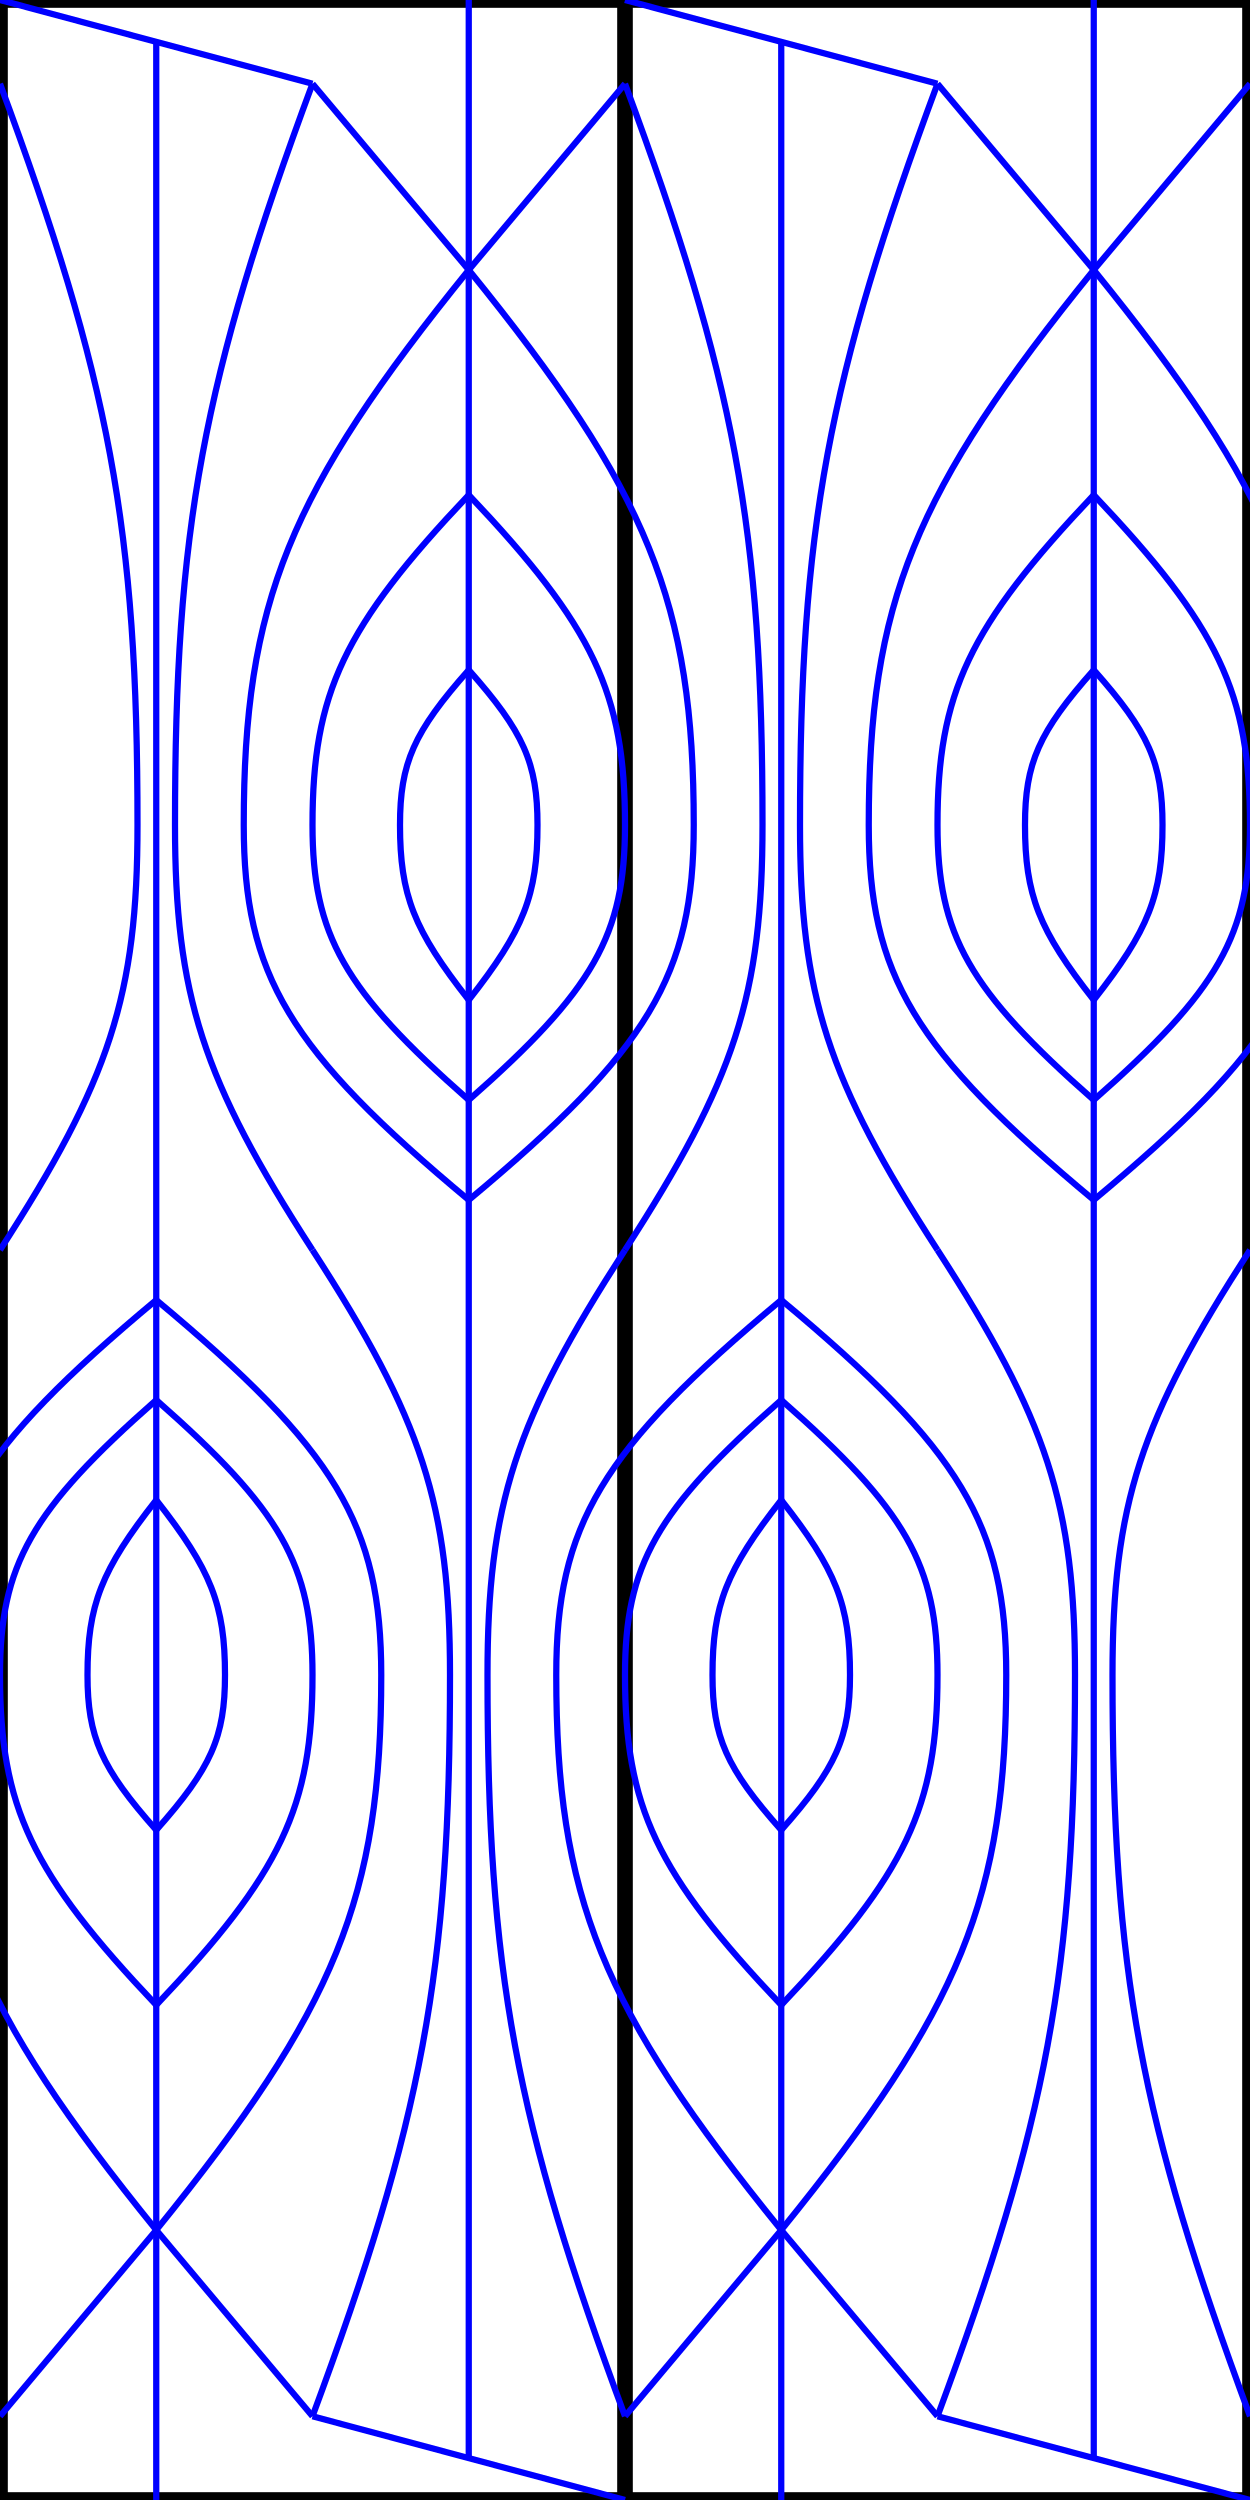
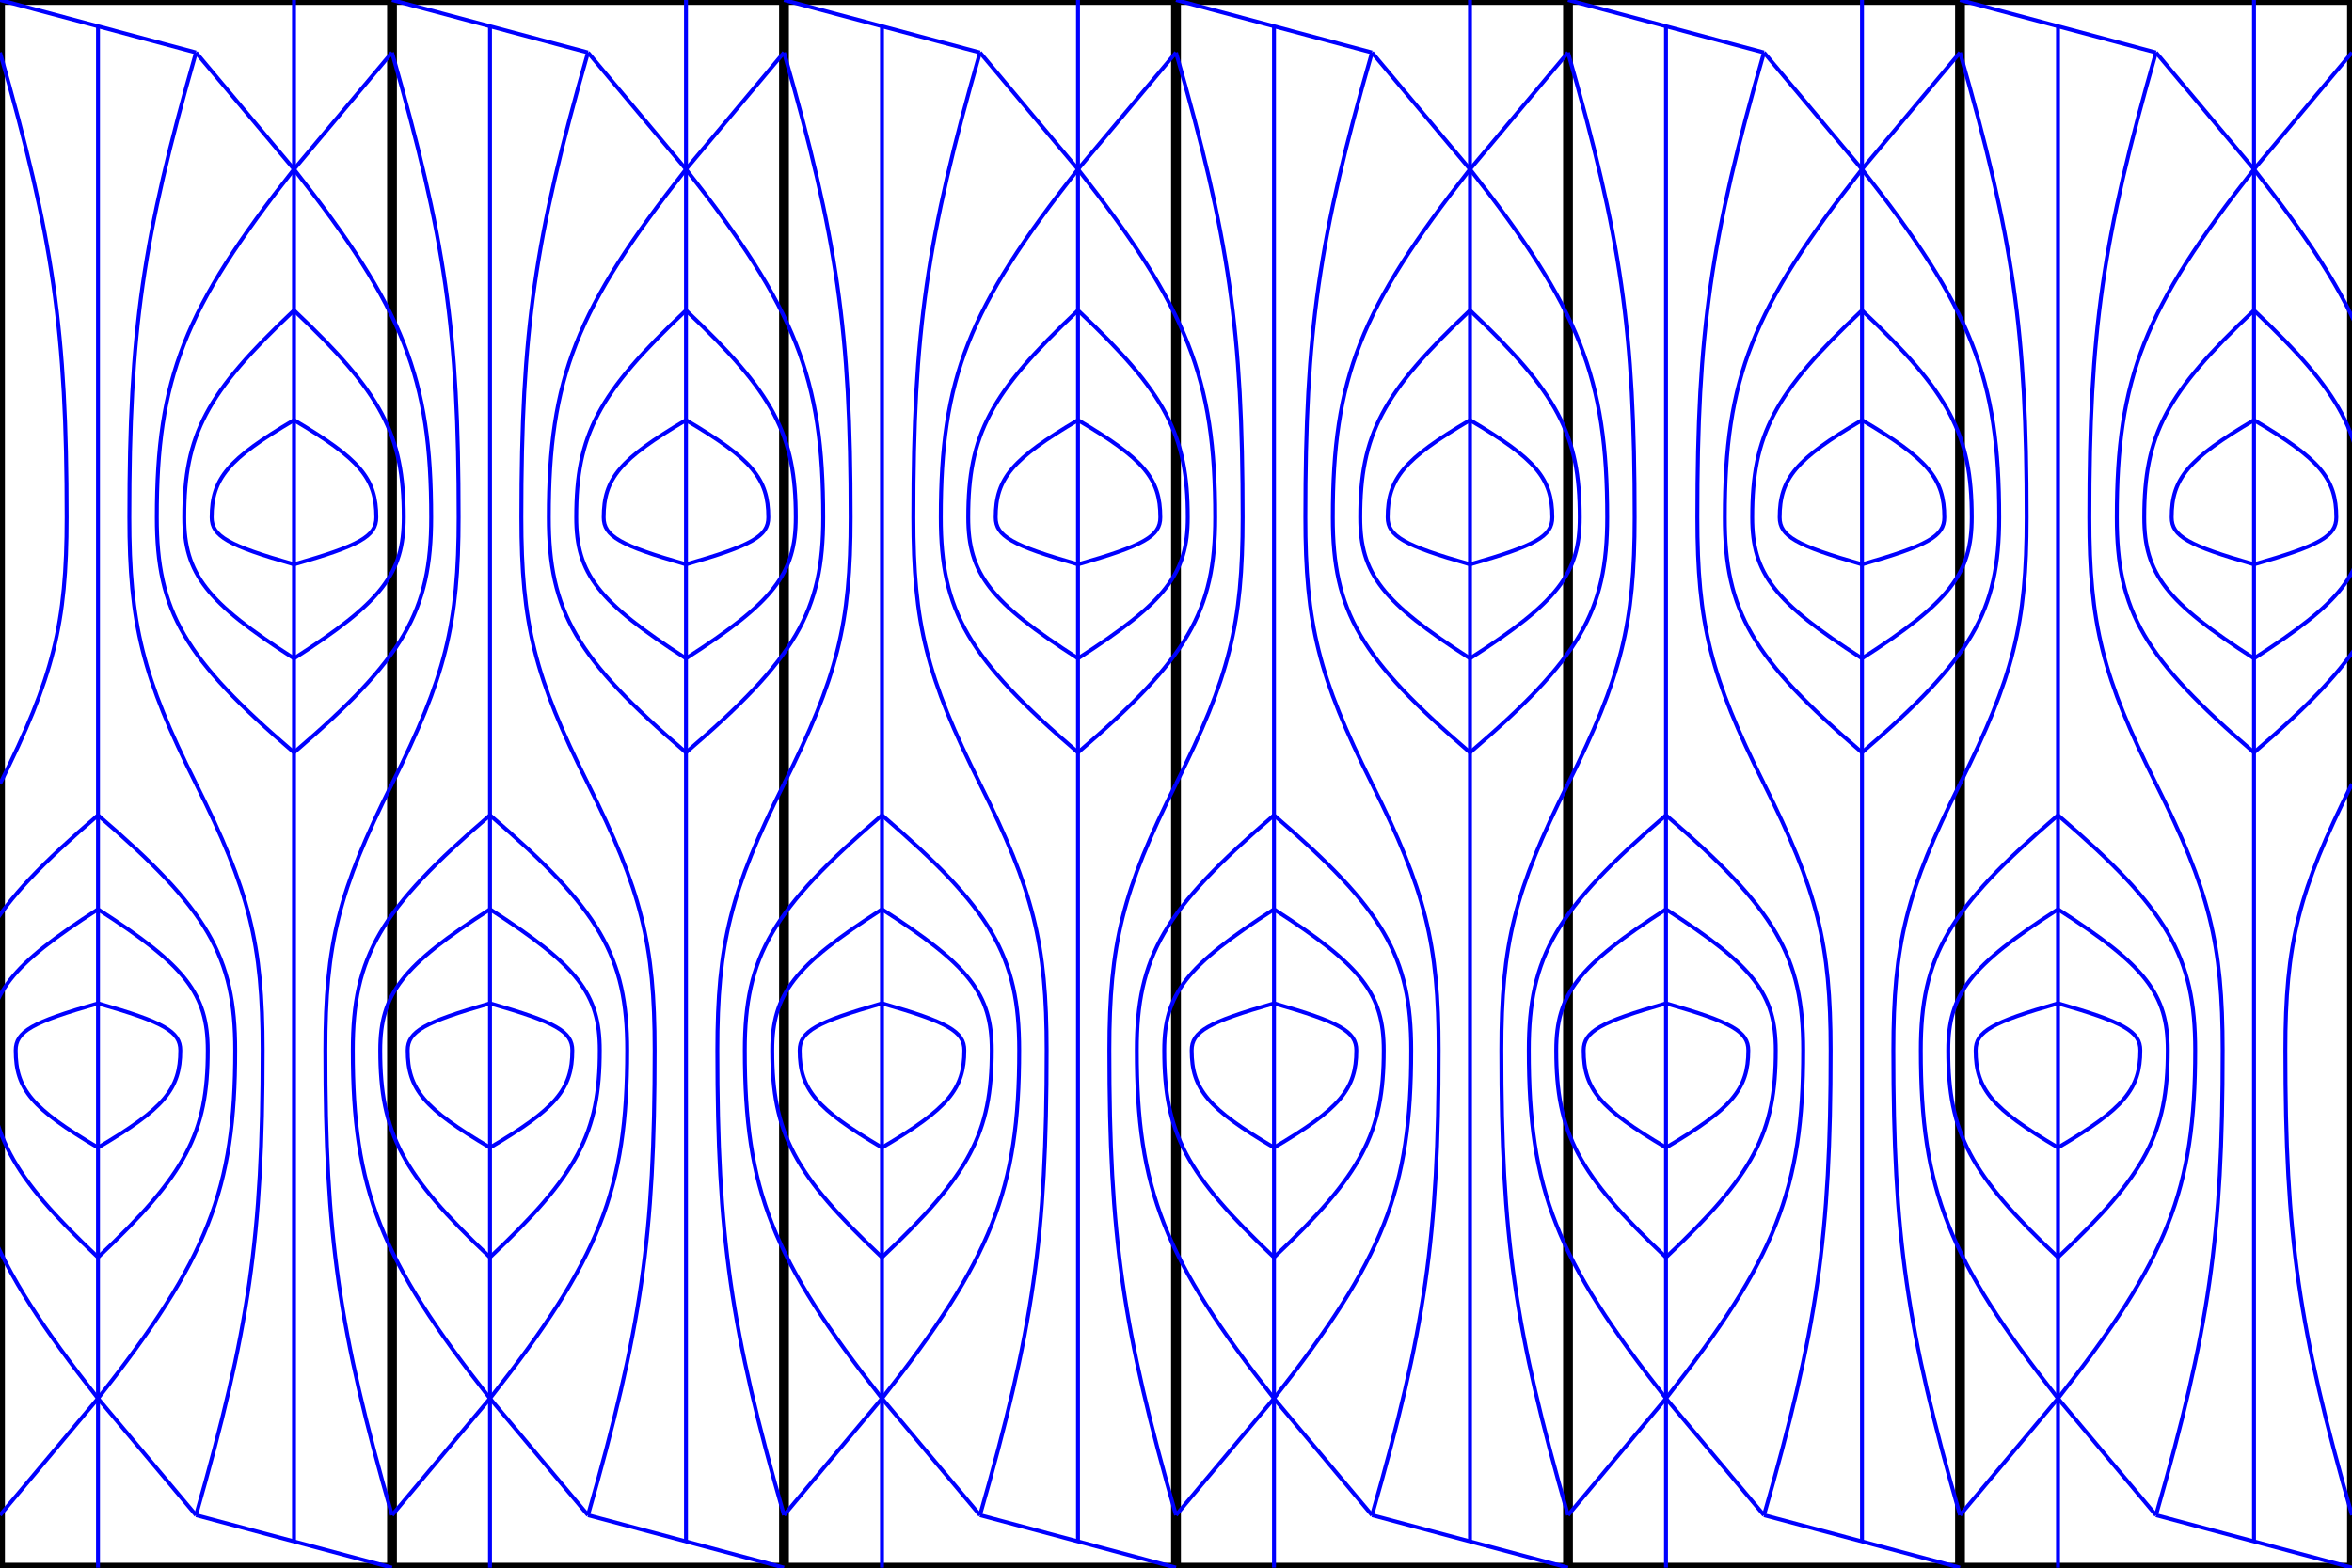
- <svg xmlns="http://www.w3.org/2000/svg" width="400" height="800">
+ <svg xmlns="http://www.w3.org/2000/svg" width="1200" height="800">
  <style>
.valley {stroke: #00f; stroke-width: 2px; fill:none}
.mountain {stroke: #f00; stroke-width: 2px; fill:none }
.cut {stroke: #000; stroke-width: 5px; fill:none } 
</style>
-   <rect class="cut" x="0" y="0" width="400" height="100%" />
+   <rect class="cut" x="0" y="0" width="1200" height="100%" />
  <line class="cut" x1="200" y1="0" x2="200" y2="100%" />
+   <line class="cut" x1="400" y1="0" x2="400" y2="100%" />
+   <line class="cut" x1="600" y1="0" x2="600" y2="100%" />
+   <line class="cut" x1="800" y1="0" x2="800" y2="100%" />
+   <line class="cut" x1="1000" y1="0" x2="1000" y2="100%" />
  <line class="valley" x1="0" y1="0" x2="100.0" y2="26.795" />
  <line class="valley" x1="150.0" y1="0.0" x2="150.0" y2="86.383" />
  <line class="valley" x1="100.0" y1="26.795" x2="150.0" y2="86.383" />
  <line class="valley" x1="200.0" y1="26.795" x2="150.0" y2="86.383" />
  <line class="valley" x1="50.0" y1="13.397" x2="50.0" y2="400.0" />
  <line class="valley" x1="150.0" y1="86.383" x2="150.0" y2="400.0" />
-   <path class="valley" d="M 100.0 26.795 C 64.8 121.677 56 169.118 56 264.0 C 56 318.4 64.8 345.6 100.0 400.0" />
-   <path class="valley" d="M 0.0 26.795 C 35.2 121.677 44 169.118 44 264.0 C 44 318.4 35.2 345.6 0.0 400.0" />
-   <path class="valley" d="M 150.0 86.383 C 92.4 157.43 78.0 192.953 78.0 264.0 C 78.0 312.0 92.4 336.0 150.0 384.0" />
-   <path class="valley" d="M 150.0 86.383 C 207.6 157.43 222.0 192.953 222.0 264.0 C 222.0 312.0 207.6 336.0 150.0 384.0" />
-   <path class="valley" d="M 150.0 158.383 C 110.0 200.63 100.0 221.753 100.0 264.0 C 100.0 299.2 110.0 316.8 150.0 352.0" />
-   <path class="valley" d="M 150.0 158.383 C 190.0 200.63 200.0 221.753 200.0 264.0 C 200.0 299.2 190.0 316.8 150.0 352.0" />
-   <path class="valley" d="M 150.0 214.383 C 132.4 234.23 128.0 244.153 128.0 264.0 C 128.0 286.4 132.4 297.6 150.0 320.0" />
-   <path class="valley" d="M 150.0 214.383 C 167.6 234.23 172.0 244.153 172.0 264.0 C 172.0 286.4 167.6 297.6 150.0 320.0" />
+   <path class="valley" d="M 100.0 26.795 C 72.8 121.677 66.0 169.118 66.0 264.0 C 66.0 318.4 72.8 345.6 100.0 400.0" />
+   <path class="valley" d="M 0.0 26.795 C 27.2 121.677 34.0 169.118 34.0 264.0 C 34.0 318.4 27.2 345.6 0.0 400.0" />
+   <path class="valley" d="M 150.0 86.383 C 94.0 157.43 80.0 192.953 80.0 264.0 C 80.0 312.0 94.0 336.0 150.0 384.0" />
+   <path class="valley" d="M 150.0 86.383 C 206.0 157.43 220.0 192.953 220.0 264.0 C 220.0 312.0 206.0 336.0 150.0 384.0" />
+   <path class="valley" d="M 150.0 158.383 C 105.2 200.63 94.0 221.753 94.0 264.0 C 94.0 292.8 105.2 307.2 150.0 336.0" />
+   <path class="valley" d="M 150.0 158.383 C 194.8 200.63 206.0 221.753 206.0 264.0 C 206.0 292.8 194.8 307.2 150.0 336.0" />
+   <path class="valley" d="M 150.0 214.383 C 116.4 234.23 108.0 244.153 108.0 264.0 C 108.0 273.6 116.4 278.4 150.0 288.0" />
+   <path class="valley" d="M 150.0 214.383 C 183.6 234.23 192.0 244.153 192.0 264.0 C 192.0 273.6 183.6 278.4 150.0 288.0" />
  <line class="valley" x1="200.0" y1="800.0" x2="100.0" y2="773.205" />
  <line class="valley" x1="50.0" y1="800.0" x2="50.0" y2="713.617" />
  <line class="valley" x1="100.0" y1="773.205" x2="50.0" y2="713.617" />
  <line class="valley" x1="0.0" y1="773.205" x2="50.0" y2="713.617" />
  <line class="valley" x1="150.0" y1="786.603" x2="150" y2="400.0" />
  <line class="valley" x1="50.0" y1="713.617" x2="50" y2="400.0" />
-   <path class="valley" d="M 100.0 773.205 C 135.2 678.323 144 630.882 144 536.0 C 144 481.6 135.2 454.4 100 400.0" />
-   <path class="valley" d="M 200.0 773.205 C 164.8 678.323 156.0 630.882 156 536.0 C 156 481.6 164.8 454.4 200 400.0" />
-   <path class="valley" d="M 50.0 713.617 C 107.6 642.57 122 607.047 122 536.0 C 122 488.0 107.6 464.0 50 416.0" />
-   <path class="valley" d="M 50.0 713.617 C -7.6 642.57 -22 607.047 -22 536.0 C -22 488.0 -7.6 464.0 50 416.0" />
-   <path class="valley" d="M 50 641.617 C 90 599.37 100 578.247 100 536.0 C 100 500.8 90 483.2 50 448.0" />
-   <path class="valley" d="M 50 641.617 C 10 599.37 -2.842170943040401e-14 578.247 -2.842170943040401e-14 536.0 C -4.263256414560601e-14 500.8 10 483.2 50 448.0" />
-   <path class="valley" d="M 50 585.617 C 67.6 565.77 72 555.847 72 536.0 C 72 513.6 67.6 502.4 50 480.0" />
-   <path class="valley" d="M 50 585.617 C 32.4 565.77 28 555.847 28 536.0 C 28 513.6 32.4 502.4 50 480.0" />
+   <path class="valley" d="M 100.0 773.205 C 127.2 678.323 134.0 630.882 134 536.0 C 134 481.6 127.2 454.4 100 400.0" />
+   <path class="valley" d="M 200.0 773.205 C 172.8 678.323 166.0 630.882 166 536.0 C 166 481.6 172.8 454.4 200 400.0" />
+   <path class="valley" d="M 50.0 713.617 C 106 642.57 120 607.047 120 536.0 C 120 488.0 106 464.0 50 416.0" />
+   <path class="valley" d="M 50.0 713.617 C -6 642.57 -20 607.047 -20 536.0 C -20 488.0 -6 464.0 50 416.0" />
+   <path class="valley" d="M 50 641.617 C 94.8 599.37 106 578.247 106 536.0 C 106 507.2 94.8 492.8 50 464.0" />
+   <path class="valley" d="M 50 641.617 C 5.2 599.37 -6 578.247 -6 536.0 C -6 507.2 5.2 492.8 50 464.0" />
+   <path class="valley" d="M 50 585.617 C 83.6 565.77 92 555.847 92 536.0 C 92 526.4 83.6 521.6 50 512.0" />
+   <path class="valley" d="M 50 585.617 C 16.4 565.77 8 555.847 8 536.0 C 8 526.4 16.4 521.6 50 512.0" />
  <line class="valley" x1="200" y1="0" x2="300.0" y2="26.795" />
  <line class="valley" x1="350.0" y1="0.0" x2="350.0" y2="86.383" />
  <line class="valley" x1="300.0" y1="26.795" x2="350.0" y2="86.383" />
  <line class="valley" x1="400.0" y1="26.795" x2="350.0" y2="86.383" />
  <line class="valley" x1="250.0" y1="13.397" x2="250.0" y2="400.0" />
  <line class="valley" x1="350.0" y1="86.383" x2="350.0" y2="400.0" />
-   <path class="valley" d="M 300.0 26.795 C 264.8 121.677 256.0 169.118 256.0 264.0 C 256.0 318.4 264.8 345.6 300.0 400.0" />
-   <path class="valley" d="M 200.0 26.795 C 235.2 121.677 244.0 169.118 244.0 264.0 C 244.0 318.4 235.2 345.6 200.0 400.0" />
-   <path class="valley" d="M 350.0 86.383 C 292.4 157.43 278.0 192.953 278.0 264.0 C 278.0 312.0 292.4 336.0 350.0 384.0" />
-   <path class="valley" d="M 350.0 86.383 C 407.6 157.43 422.0 192.953 422.0 264.0 C 422.0 312.0 407.6 336.0 350.0 384.0" />
-   <path class="valley" d="M 350.0 158.383 C 310.0 200.63 300.0 221.753 300.0 264.0 C 300.0 299.2 310.0 316.8 350.0 352.0" />
-   <path class="valley" d="M 350.0 158.383 C 390.0 200.63 400.0 221.753 400.0 264.0 C 400.0 299.2 390.0 316.8 350.0 352.0" />
-   <path class="valley" d="M 350.0 214.383 C 332.4 234.23 328.0 244.153 328.0 264.0 C 328.0 286.4 332.4 297.6 350.0 320.0" />
-   <path class="valley" d="M 350.0 214.383 C 367.6 234.23 372.0 244.153 372.0 264.0 C 372.0 286.4 367.6 297.6 350.0 320.0" />
+   <path class="valley" d="M 300.0 26.795 C 272.8 121.677 266.0 169.118 266.0 264.0 C 266.0 318.4 272.8 345.6 300.0 400.0" />
+   <path class="valley" d="M 200.0 26.795 C 227.2 121.677 234.0 169.118 234.0 264.0 C 234.0 318.4 227.2 345.6 200.0 400.0" />
+   <path class="valley" d="M 350.0 86.383 C 294.0 157.43 280.0 192.953 280.0 264.0 C 280.0 312.0 294.0 336.0 350.0 384.0" />
+   <path class="valley" d="M 350.0 86.383 C 406.0 157.43 420.0 192.953 420.0 264.0 C 420.0 312.0 406.0 336.0 350.0 384.0" />
+   <path class="valley" d="M 350.0 158.383 C 305.2 200.63 294.0 221.753 294.0 264.0 C 294.0 292.8 305.2 307.2 350.0 336.0" />
+   <path class="valley" d="M 350.0 158.383 C 394.8 200.63 406.0 221.753 406.0 264.0 C 406.0 292.8 394.8 307.2 350.0 336.0" />
+   <path class="valley" d="M 350.0 214.383 C 316.4 234.23 308.0 244.153 308.0 264.0 C 308.0 273.6 316.4 278.4 350.0 288.0" />
+   <path class="valley" d="M 350.0 214.383 C 383.6 234.23 392.0 244.153 392.0 264.0 C 392.0 273.6 383.6 278.4 350.0 288.0" />
  <line class="valley" x1="400.0" y1="800.0" x2="300.0" y2="773.205" />
  <line class="valley" x1="250.0" y1="800.0" x2="250.0" y2="713.617" />
  <line class="valley" x1="300.0" y1="773.205" x2="250.0" y2="713.617" />
  <line class="valley" x1="200.0" y1="773.205" x2="250.0" y2="713.617" />
  <line class="valley" x1="350.0" y1="786.603" x2="350" y2="400.0" />
  <line class="valley" x1="250.0" y1="713.617" x2="250" y2="400.0" />
-   <path class="valley" d="M 300.0 773.205 C 335.2 678.323 344.0 630.882 344 536.0 C 344 481.6 335.2 454.4 300 400.0" />
-   <path class="valley" d="M 400.0 773.205 C 364.8 678.323 356.0 630.882 356.0 536.0 C 356.0 481.6 364.8 454.4 400 400.0" />
-   <path class="valley" d="M 250.0 713.617 C 307.6 642.57 322.0 607.047 322.0 536.0 C 322 488.0 307.6 464.0 250 416.0" />
-   <path class="valley" d="M 250.0 713.617 C 192.4 642.57 178 607.047 178 536.0 C 178 488.0 192.4 464.0 250 416.0" />
-   <path class="valley" d="M 250 641.617 C 290.0 599.37 300.0 578.247 300.0 536.0 C 300 500.8 290 483.2 250 448.0" />
-   <path class="valley" d="M 250 641.617 C 210 599.37 200 578.247 200 536.0 C 200 500.8 210 483.2 250 448.0" />
-   <path class="valley" d="M 250 585.617 C 267.6 565.77 272.0 555.847 272.0 536.0 C 272.0 513.6 267.6 502.4 250 480.0" />
-   <path class="valley" d="M 250 585.617 C 232.4 565.77 228 555.847 228 536.0 C 228 513.6 232.4 502.4 250 480.0" />
+   <path class="valley" d="M 300.0 773.205 C 327.2 678.323 334.0 630.882 334.0 536.0 C 334 481.6 327.2 454.4 300 400.0" />
+   <path class="valley" d="M 400.0 773.205 C 372.8 678.323 366.0 630.882 366.0 536.0 C 366 481.6 372.8 454.4 400 400.0" />
+   <path class="valley" d="M 250.0 713.617 C 306.0 642.57 320.0 607.047 320.0 536.0 C 320 488.0 306 464.0 250 416.0" />
+   <path class="valley" d="M 250.0 713.617 C 194.0 642.57 180 607.047 180 536.0 C 180 488.0 194 464.0 250 416.0" />
+   <path class="valley" d="M 250 641.617 C 294.8 599.37 306.0 578.247 306.0 536.0 C 306 507.2 294.8 492.8 250 464.0" />
+   <path class="valley" d="M 250 641.617 C 205.2 599.37 194 578.247 194 536.0 C 194 507.2 205.2 492.8 250 464.0" />
+   <path class="valley" d="M 250 585.617 C 283.6 565.77 292.0 555.847 292.0 536.0 C 292.0 526.4 283.6 521.6 250 512.0" />
+   <path class="valley" d="M 250 585.617 C 216.4 565.77 208 555.847 208 536.0 C 208 526.4 216.4 521.6 250 512.0" />
+   <line class="valley" x1="400" y1="0" x2="500.0" y2="26.795" />
+   <line class="valley" x1="550.0" y1="0.0" x2="550.0" y2="86.383" />
+   <line class="valley" x1="500.0" y1="26.795" x2="550.0" y2="86.383" />
+   <line class="valley" x1="600.0" y1="26.795" x2="550.0" y2="86.383" />
+   <line class="valley" x1="450.0" y1="13.397" x2="450.0" y2="400.0" />
+   <line class="valley" x1="550.0" y1="86.383" x2="550.0" y2="400.0" />
+   <path class="valley" d="M 500.0 26.795 C 472.8 121.677 466.0 169.118 466.0 264.0 C 466.0 318.4 472.8 345.6 500.0 400.0" />
+   <path class="valley" d="M 400.0 26.795 C 427.2 121.677 434.0 169.118 434.0 264.0 C 434.0 318.4 427.2 345.6 400.0 400.0" />
+   <path class="valley" d="M 550.0 86.383 C 494.0 157.43 480.0 192.953 480.0 264.0 C 480.0 312.0 494.0 336.0 550.0 384.0" />
+   <path class="valley" d="M 550.0 86.383 C 606.0 157.43 620.0 192.953 620.0 264.0 C 620.0 312.0 606.0 336.0 550.0 384.0" />
+   <path class="valley" d="M 550.0 158.383 C 505.2 200.63 494.0 221.753 494.0 264.0 C 494.0 292.8 505.2 307.2 550.0 336.0" />
+   <path class="valley" d="M 550.0 158.383 C 594.8 200.63 606.0 221.753 606.0 264.0 C 606.0 292.8 594.8 307.2 550.0 336.0" />
+   <path class="valley" d="M 550.0 214.383 C 516.4 234.23 508.0 244.153 508.0 264.0 C 508.0 273.6 516.4 278.4 550.0 288.0" />
+   <path class="valley" d="M 550.0 214.383 C 583.6 234.23 592.0 244.153 592.0 264.0 C 592.0 273.6 583.6 278.4 550.0 288.0" />
+   <line class="valley" x1="600.0" y1="800.0" x2="500.0" y2="773.205" />
+   <line class="valley" x1="450.0" y1="800.0" x2="450.0" y2="713.617" />
+   <line class="valley" x1="500.0" y1="773.205" x2="450.0" y2="713.617" />
+   <line class="valley" x1="400.0" y1="773.205" x2="450.0" y2="713.617" />
+   <line class="valley" x1="550.0" y1="786.603" x2="550.0" y2="400.0" />
+   <line class="valley" x1="450.0" y1="713.617" x2="450" y2="400.0" />
+   <path class="valley" d="M 500.0 773.205 C 527.2 678.323 534.0 630.882 534.0 536.0 C 534.0 481.6 527.2 454.4 500 400.0" />
+   <path class="valley" d="M 600.0 773.205 C 572.8 678.323 566.0 630.882 566.0 536.0 C 566.0 481.6 572.8 454.4 600.0 400.0" />
+   <path class="valley" d="M 450.0 713.617 C 506.0 642.57 520.0 607.047 520.0 536.0 C 520.0 488.0 506 464.0 450 416.0" />
+   <path class="valley" d="M 450.0 713.617 C 394.0 642.57 380.0 607.047 380.0 536.0 C 380 488.0 394 464.0 450 416.0" />
+   <path class="valley" d="M 450.0 641.617 C 494.8 599.37 506.0 578.247 506.0 536.0 C 506 507.2 494.8 492.8 450.0 464.0" />
+   <path class="valley" d="M 450.0 641.617 C 405.2 599.37 394.0 578.247 394.0 536.0 C 394 507.2 405.2 492.8 450.0 464.0" />
+   <path class="valley" d="M 450.0 585.617 C 483.6 565.77 492.0 555.847 492.0 536.0 C 492.0 526.4 483.6 521.6 450.0 512.0" />
+   <path class="valley" d="M 450.0 585.617 C 416.4 565.77 408.0 555.847 408.0 536.0 C 408.0 526.4 416.4 521.6 450.0 512.0" />
+   <line class="valley" x1="600" y1="0" x2="700.0" y2="26.795" />
+   <line class="valley" x1="750.0" y1="0.0" x2="750.0" y2="86.383" />
+   <line class="valley" x1="700.0" y1="26.795" x2="750.0" y2="86.383" />
+   <line class="valley" x1="800.0" y1="26.795" x2="750.0" y2="86.383" />
+   <line class="valley" x1="650.0" y1="13.397" x2="650.0" y2="400.0" />
+   <line class="valley" x1="750.0" y1="86.383" x2="750.0" y2="400.0" />
+   <path class="valley" d="M 700.0 26.795 C 672.8 121.677 666.0 169.118 666.0 264.0 C 666.0 318.4 672.8 345.6 700.0 400.0" />
+   <path class="valley" d="M 600.0 26.795 C 627.2 121.677 634.0 169.118 634.0 264.0 C 634.0 318.4 627.2 345.6 600.0 400.0" />
+   <path class="valley" d="M 750.0 86.383 C 694.0 157.43 680.0 192.953 680.0 264.0 C 680.0 312.0 694.0 336.0 750.0 384.0" />
+   <path class="valley" d="M 750.0 86.383 C 806.0 157.43 820.0 192.953 820.0 264.0 C 820.0 312.0 806.0 336.0 750.0 384.0" />
+   <path class="valley" d="M 750.0 158.383 C 705.2 200.63 694.0 221.753 694.0 264.0 C 694.0 292.8 705.2 307.2 750.0 336.0" />
+   <path class="valley" d="M 750.0 158.383 C 794.8 200.63 806.0 221.753 806.0 264.0 C 806.0 292.8 794.8 307.2 750.0 336.0" />
+   <path class="valley" d="M 750.0 214.383 C 716.4 234.23 708.0 244.153 708.0 264.0 C 708.0 273.6 716.4 278.4 750.0 288.0" />
+   <path class="valley" d="M 750.0 214.383 C 783.6 234.23 792.0 244.153 792.0 264.0 C 792.0 273.6 783.6 278.4 750.0 288.0" />
+   <line class="valley" x1="800.0" y1="800.0" x2="700.0" y2="773.205" />
+   <line class="valley" x1="650.0" y1="800.0" x2="650.0" y2="713.617" />
+   <line class="valley" x1="700.0" y1="773.205" x2="650.0" y2="713.617" />
+   <line class="valley" x1="600.0" y1="773.205" x2="650.0" y2="713.617" />
+   <line class="valley" x1="750.0" y1="786.603" x2="750.0" y2="400.0" />
+   <line class="valley" x1="650.0" y1="713.617" x2="650.0" y2="400.0" />
+   <path class="valley" d="M 700.0 773.205 C 727.2 678.323 734.0 630.882 734.0 536.0 C 734.0 481.6 727.2 454.4 700.0 400.0" />
+   <path class="valley" d="M 800.0 773.205 C 772.8 678.323 766.0 630.882 766.0 536.0 C 766.0 481.6 772.8 454.4 800.0 400.0" />
+   <path class="valley" d="M 650.0 713.617 C 706.0 642.57 720.0 607.047 720.0 536.0 C 720.0 488.0 706.0 464.0 650.0 416.0" />
+   <path class="valley" d="M 650.0 713.617 C 594.0 642.57 580.0 607.047 580.0 536.0 C 580.0 488.0 594.0 464.0 650.0 416.0" />
+   <path class="valley" d="M 650.0 641.617 C 694.8 599.37 706.0 578.247 706.0 536.0 C 706.0 507.2 694.8 492.8 650.0 464.0" />
+   <path class="valley" d="M 650.0 641.617 C 605.2 599.37 594.0 578.247 594.0 536.0 C 594.0 507.2 605.2 492.8 650.0 464.0" />
+   <path class="valley" d="M 650.0 585.617 C 683.6 565.77 692.0 555.847 692.0 536.0 C 692.0 526.4 683.6 521.6 650.0 512.0" />
+   <path class="valley" d="M 650.0 585.617 C 616.4 565.77 608.0 555.847 608.0 536.0 C 608.0 526.4 616.4 521.6 650.0 512.0" />
+   <line class="valley" x1="800" y1="0" x2="900.0" y2="26.795" />
+   <line class="valley" x1="950.0" y1="0.0" x2="950.0" y2="86.383" />
+   <line class="valley" x1="900.0" y1="26.795" x2="950.0" y2="86.383" />
+   <line class="valley" x1="1000.0" y1="26.795" x2="950.0" y2="86.383" />
+   <line class="valley" x1="850.0" y1="13.397" x2="850.0" y2="400.0" />
+   <line class="valley" x1="950.0" y1="86.383" x2="950.0" y2="400.0" />
+   <path class="valley" d="M 900.0 26.795 C 872.8 121.677 866.0 169.118 866.0 264.0 C 866.0 318.4 872.8 345.6 900.0 400.0" />
+   <path class="valley" d="M 800.0 26.795 C 827.2 121.677 834.0 169.118 834.0 264.0 C 834.0 318.4 827.2 345.6 800.0 400.0" />
+   <path class="valley" d="M 950.0 86.383 C 894.0 157.43 880.0 192.953 880.0 264.0 C 880.0 312.0 894.0 336.0 950.0 384.0" />
+   <path class="valley" d="M 950.0 86.383 C 1006.0 157.43 1020.0 192.953 1020.0 264.0 C 1020.0 312.0 1006.0 336.0 950.0 384.0" />
+   <path class="valley" d="M 950.0 158.383 C 905.2 200.63 894.0 221.753 894.0 264.0 C 894.0 292.8 905.2 307.2 950.0 336.0" />
+   <path class="valley" d="M 950.0 158.383 C 994.8 200.63 1006.0 221.753 1006.0 264.0 C 1006.0 292.8 994.8 307.2 950.0 336.0" />
+   <path class="valley" d="M 950.0 214.383 C 916.4 234.23 908.0 244.153 908.0 264.0 C 908.0 273.6 916.4 278.4 950.0 288.0" />
+   <path class="valley" d="M 950.0 214.383 C 983.6 234.23 992.0 244.153 992.0 264.0 C 992.0 273.6 983.6 278.4 950.0 288.0" />
+   <line class="valley" x1="1000.0" y1="800.0" x2="900.0" y2="773.205" />
+   <line class="valley" x1="850.0" y1="800.0" x2="850.0" y2="713.617" />
+   <line class="valley" x1="900.0" y1="773.205" x2="850.0" y2="713.617" />
+   <line class="valley" x1="800.0" y1="773.205" x2="850.0" y2="713.617" />
+   <line class="valley" x1="950.0" y1="786.603" x2="950.0" y2="400.0" />
+   <line class="valley" x1="850.0" y1="713.617" x2="850.0" y2="400.0" />
+   <path class="valley" d="M 900.0 773.205 C 927.2 678.323 934.0 630.882 934.0 536.0 C 934.0 481.6 927.2 454.4 900.0 400.0" />
+   <path class="valley" d="M 1000.0 773.205 C 972.8 678.323 966.0 630.882 966.0 536.0 C 966.0 481.6 972.8 454.4 1000.0 400.0" />
+   <path class="valley" d="M 850.0 713.617 C 906.0 642.57 920.0 607.047 920.0 536.0 C 920.0 488.0 906.0 464.0 850.0 416.0" />
+   <path class="valley" d="M 850.0 713.617 C 794.0 642.57 780.0 607.047 780.0 536.0 C 780.0 488.0 794.0 464.0 850.0 416.0" />
+   <path class="valley" d="M 850.0 641.617 C 894.8 599.37 906.0 578.247 906.0 536.0 C 906.0 507.2 894.8 492.8 850.0 464.0" />
+   <path class="valley" d="M 850.0 641.617 C 805.2 599.37 794.0 578.247 794.0 536.0 C 794.0 507.2 805.2 492.8 850.0 464.0" />
+   <path class="valley" d="M 850.0 585.617 C 883.6 565.77 892.0 555.847 892.0 536.0 C 892.0 526.4 883.6 521.6 850.0 512.0" />
+   <path class="valley" d="M 850.0 585.617 C 816.4 565.77 808.0 555.847 808.0 536.0 C 808.0 526.4 816.4 521.6 850.0 512.0" />
+   <line class="valley" x1="1000" y1="0" x2="1100.0" y2="26.795" />
+   <line class="valley" x1="1150.0" y1="0.0" x2="1150.0" y2="86.383" />
+   <line class="valley" x1="1100.0" y1="26.795" x2="1150.0" y2="86.383" />
+   <line class="valley" x1="1200.0" y1="26.795" x2="1150.0" y2="86.383" />
+   <line class="valley" x1="1050.0" y1="13.397" x2="1050.0" y2="400.0" />
+   <line class="valley" x1="1150.0" y1="86.383" x2="1150.0" y2="400.0" />
+   <path class="valley" d="M 1100.0 26.795 C 1072.8 121.677 1066.0 169.118 1066.0 264.0 C 1066.0 318.4 1072.8 345.6 1100.0 400.0" />
+   <path class="valley" d="M 1000.0 26.795 C 1027.2 121.677 1034.0 169.118 1034.0 264.0 C 1034.0 318.4 1027.2 345.6 1000.0 400.0" />
+   <path class="valley" d="M 1150.0 86.383 C 1094.0 157.43 1080.0 192.953 1080.0 264.0 C 1080.0 312.0 1094.0 336.0 1150.0 384.0" />
+   <path class="valley" d="M 1150.0 86.383 C 1206.0 157.43 1220.0 192.953 1220.0 264.0 C 1220.0 312.0 1206.0 336.0 1150.0 384.0" />
+   <path class="valley" d="M 1150.0 158.383 C 1105.2 200.63 1094.0 221.753 1094.0 264.0 C 1094.0 292.8 1105.2 307.2 1150.0 336.0" />
+   <path class="valley" d="M 1150.0 158.383 C 1194.8 200.63 1206.0 221.753 1206.0 264.0 C 1206.0 292.8 1194.8 307.2 1150.0 336.0" />
+   <path class="valley" d="M 1150.0 214.383 C 1116.4 234.23 1108.0 244.153 1108.0 264.0 C 1108.0 273.6 1116.4 278.4 1150.0 288.0" />
+   <path class="valley" d="M 1150.0 214.383 C 1183.6 234.23 1192.0 244.153 1192.0 264.0 C 1192.0 273.6 1183.6 278.4 1150.0 288.0" />
+   <line class="valley" x1="1200.0" y1="800.0" x2="1100.0" y2="773.205" />
+   <line class="valley" x1="1050.0" y1="800.0" x2="1050.0" y2="713.617" />
+   <line class="valley" x1="1100.0" y1="773.205" x2="1050.0" y2="713.617" />
+   <line class="valley" x1="1000.0" y1="773.205" x2="1050.0" y2="713.617" />
+   <line class="valley" x1="1150.0" y1="786.603" x2="1150.0" y2="400.0" />
+   <line class="valley" x1="1050.0" y1="713.617" x2="1050.0" y2="400.0" />
+   <path class="valley" d="M 1100.0 773.205 C 1127.2 678.323 1134.0 630.882 1134.0 536.0 C 1134.0 481.6 1127.2 454.4 1100.0 400.0" />
+   <path class="valley" d="M 1200.0 773.205 C 1172.8 678.323 1166.0 630.882 1166.0 536.0 C 1166.0 481.6 1172.8 454.4 1200.0 400.0" />
+   <path class="valley" d="M 1050.0 713.617 C 1106.0 642.57 1120.0 607.047 1120.0 536.0 C 1120.0 488.0 1106.0 464.0 1050.0 416.0" />
+   <path class="valley" d="M 1050.0 713.617 C 994.0 642.57 980.0 607.047 980.0 536.0 C 980.0 488.0 994.0 464.0 1050.0 416.0" />
+   <path class="valley" d="M 1050.0 641.617 C 1094.8 599.37 1106.0 578.247 1106.0 536.0 C 1106.0 507.2 1094.8 492.8 1050.0 464.0" />
+   <path class="valley" d="M 1050.0 641.617 C 1005.2 599.37 994.0 578.247 994.0 536.0 C 994.0 507.2 1005.2 492.8 1050.0 464.0" />
+   <path class="valley" d="M 1050.0 585.617 C 1083.6 565.77 1092.0 555.847 1092.0 536.0 C 1092.0 526.4 1083.6 521.6 1050.0 512.0" />
+   <path class="valley" d="M 1050.0 585.617 C 1016.4 565.77 1008.0 555.847 1008.0 536.0 C 1008.0 526.4 1016.4 521.6 1050.0 512.0" />
</svg>
